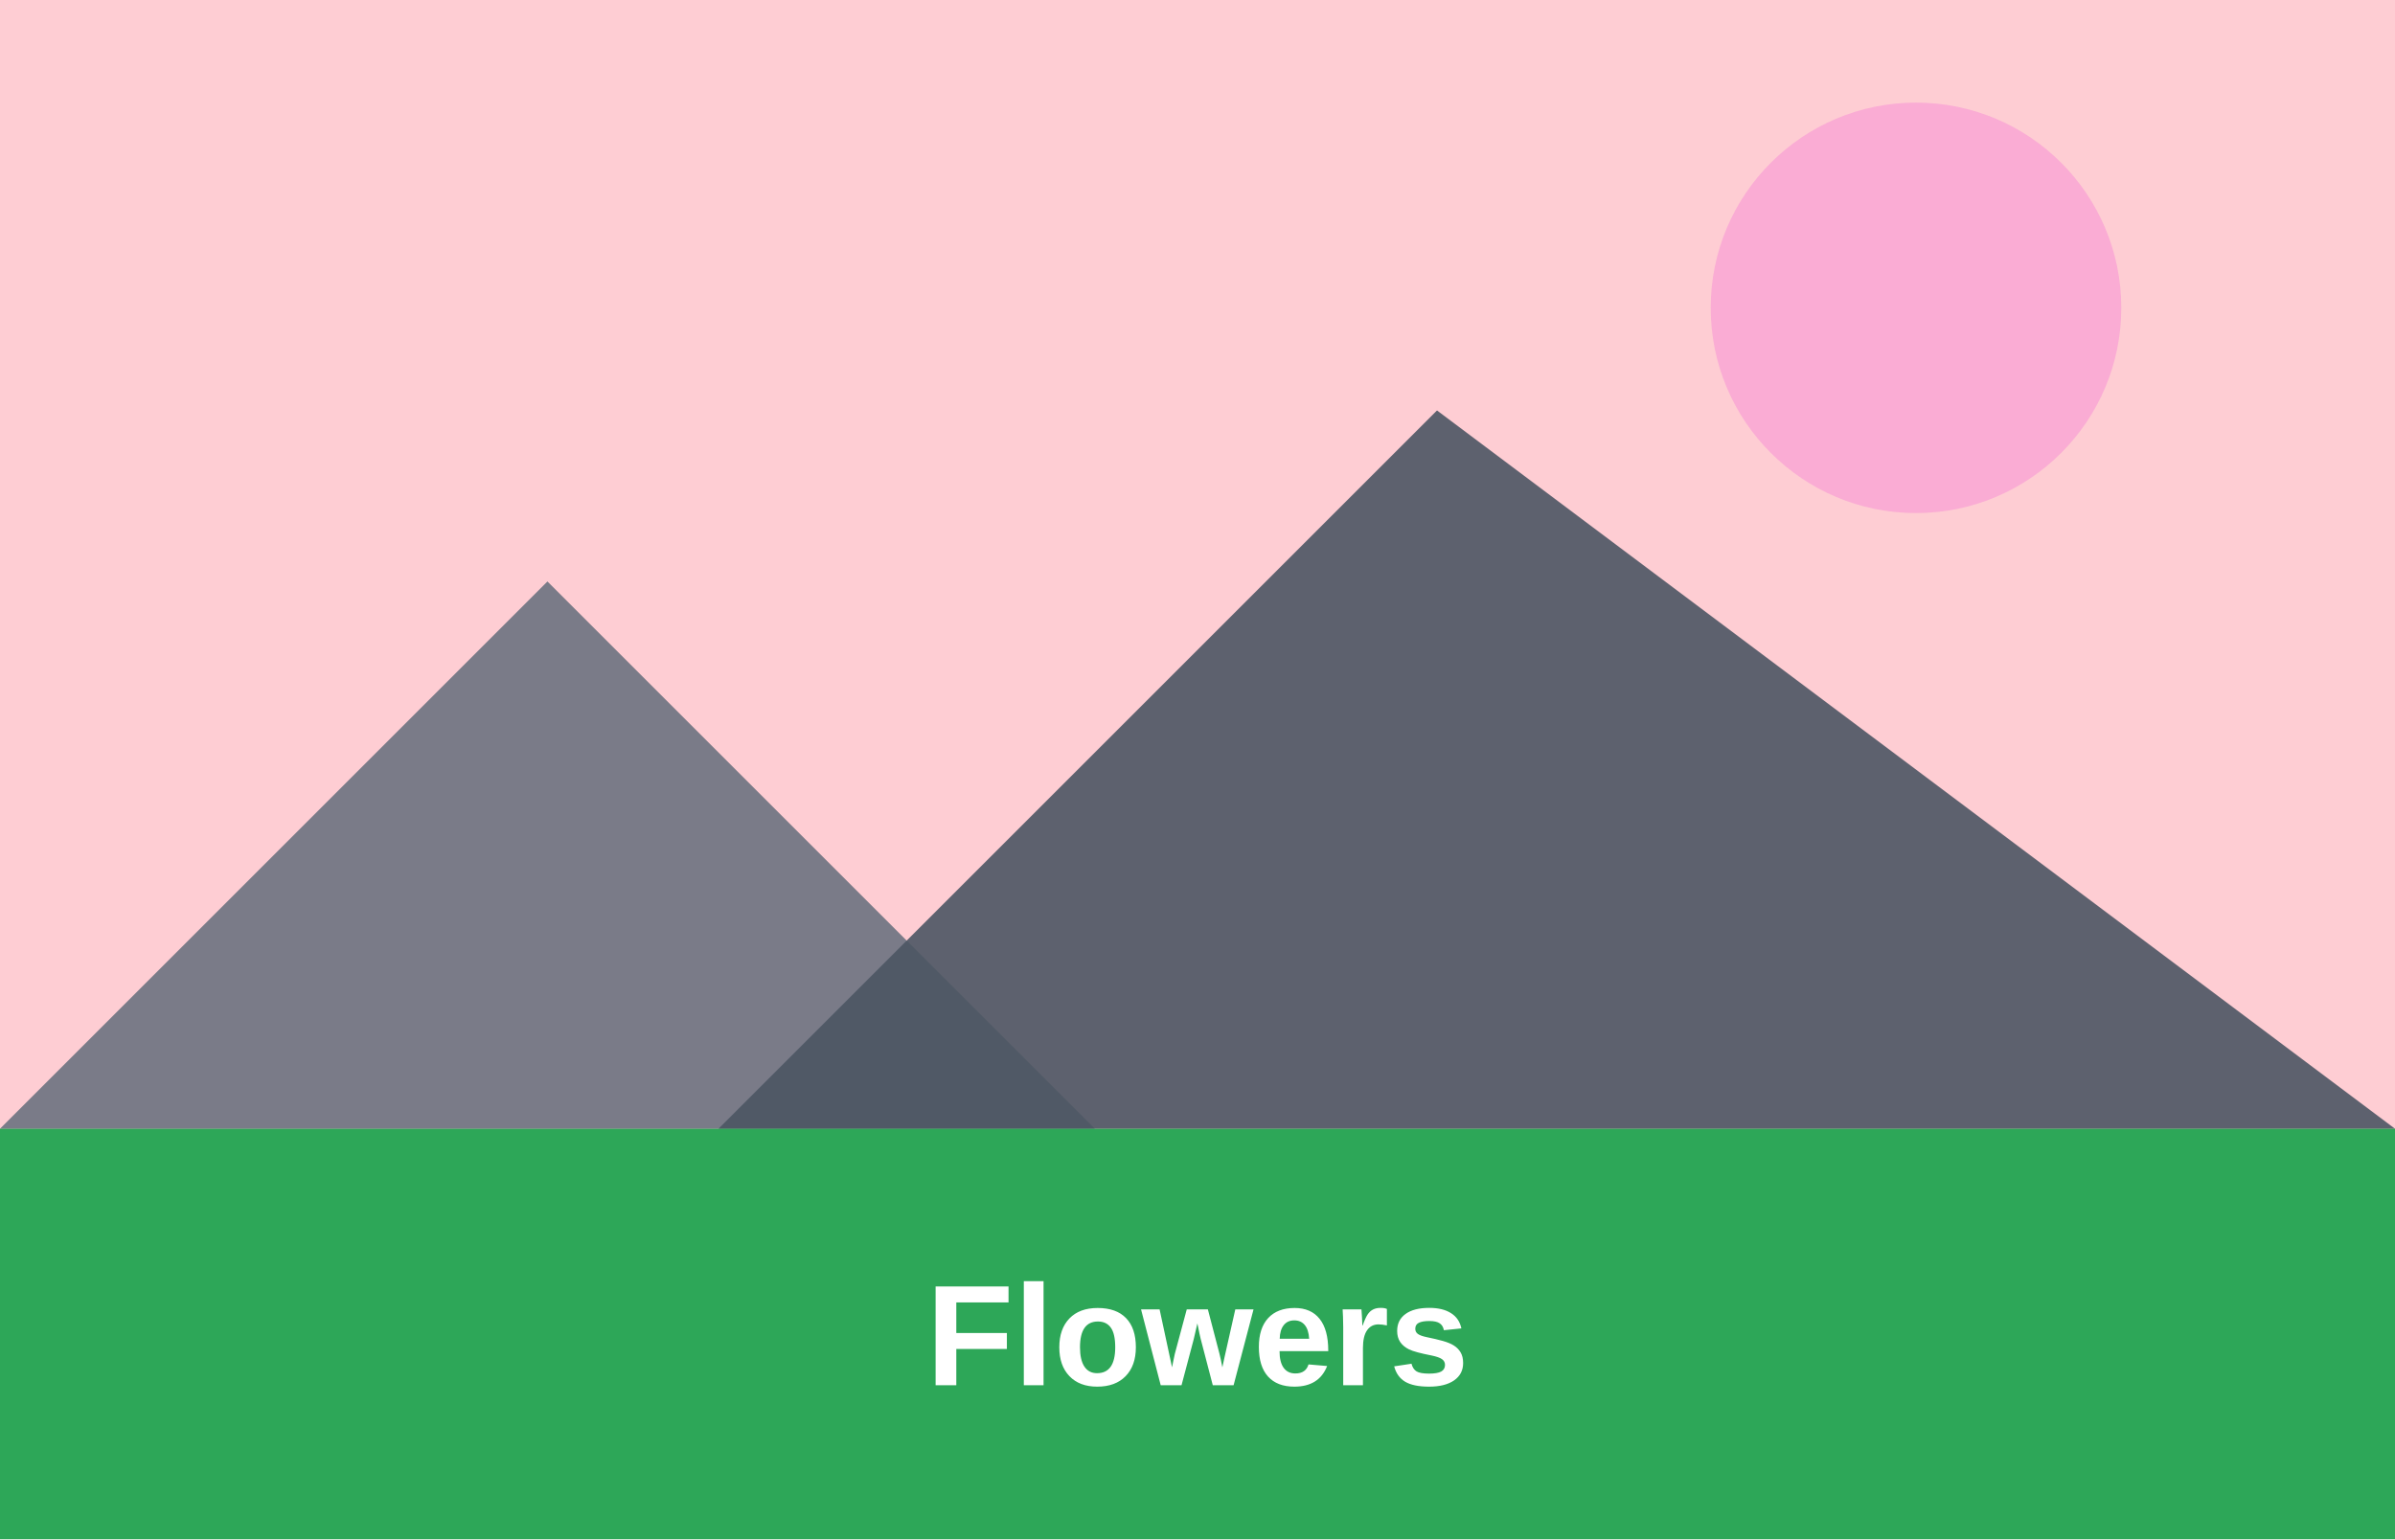
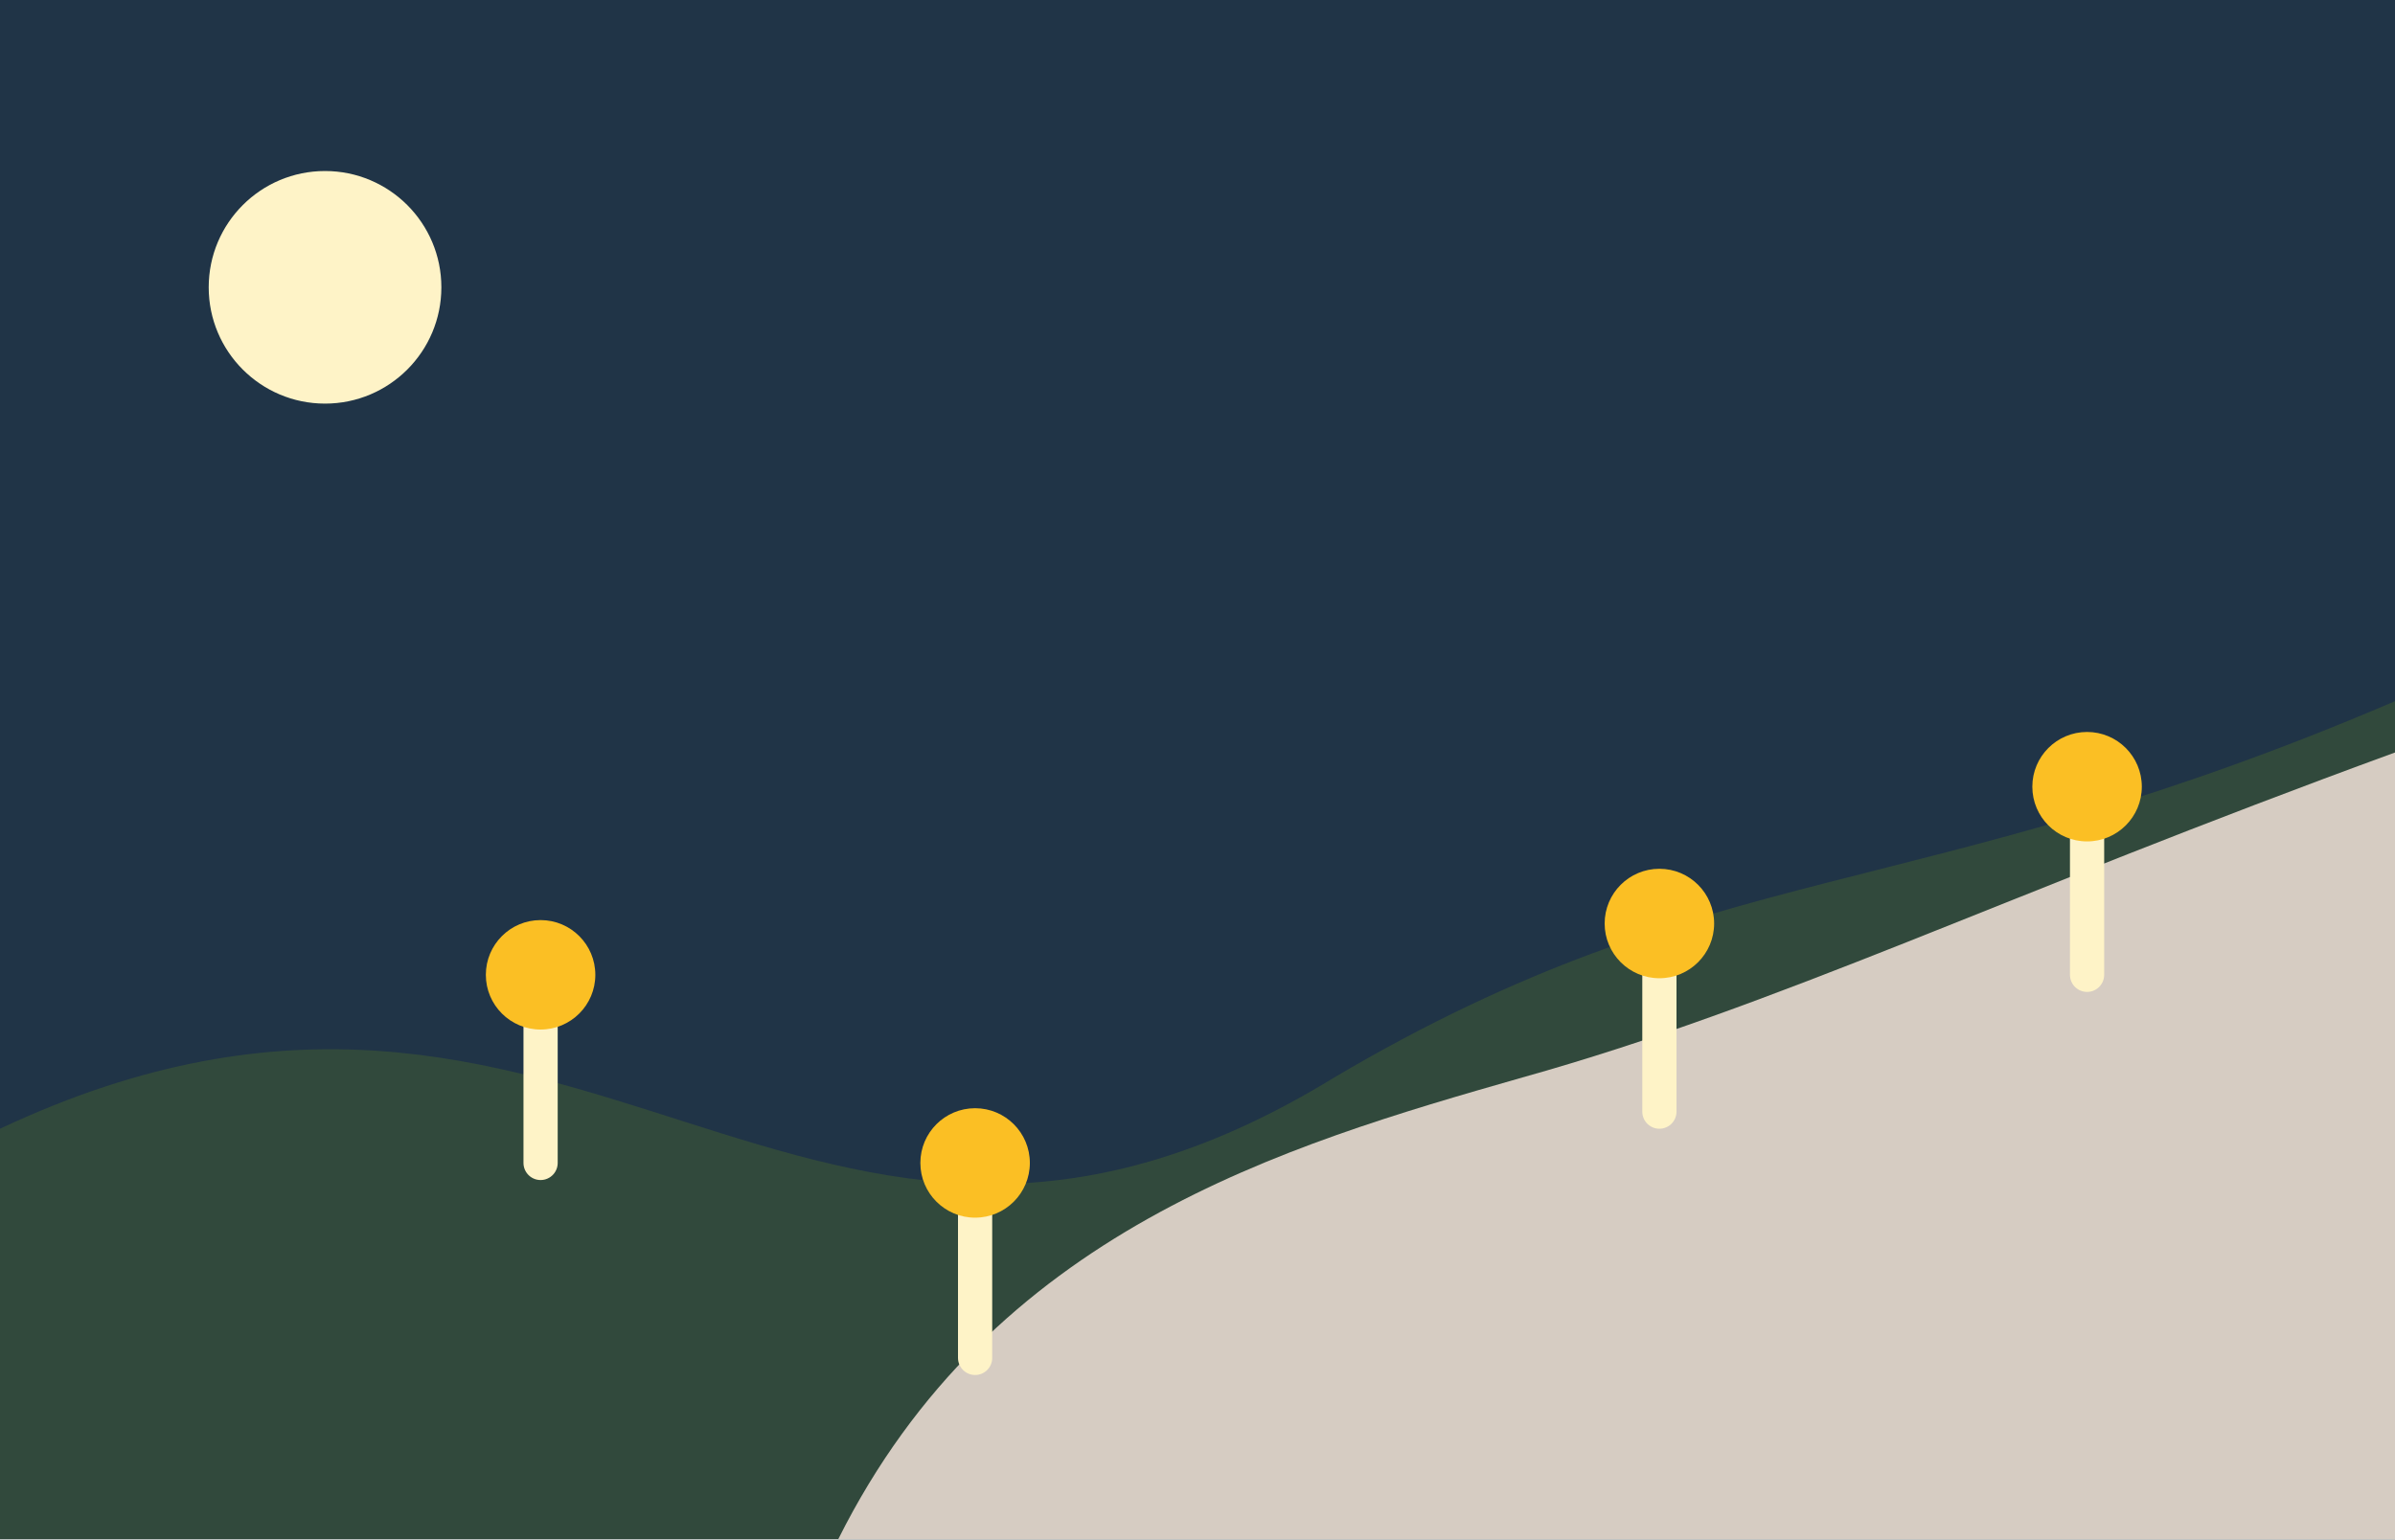
- <svg xmlns="http://www.w3.org/2000/svg" width="700" height="450" viewBox="0 0 700 450">
-   <rect width="700" height="450" fill="#fecdd3" />
-   <circle cx="560" cy="90" r="60" fill="#f9a8d4" opacity="0.9" />
-   <path d="M0 330 L160 170 L320 330 Z" fill="#6b7280" opacity="0.9" />
-   <path d="M210 330 L420 120 L700 330 Z" fill="#4b5563" opacity="0.9" />
-   <rect x="0" y="330" width="700" height="120" fill="#16a34a" opacity="0.9" />
-   <text x="350" y="405" text-anchor="middle" font-family="Arial" font-size="42" font-weight="bold" fill="#ffffff">Flowers</text>
+ <svg xmlns="http://www.w3.org/2000/svg" width="700" height="450" viewBox="0 0 700 450" role="img" aria-labelledby="title desc">
+   <rect width="700" height="450" fill="#203447" />
+   <circle cx="95" cy="84" r="34" fill="#fef3c7" />
+   <path d="M0 330C170 250 235 410 390 315C500 250 560 265 700 205V450H0Z" fill="#31493c" />
+   <path d="M245 450C290 360 375 335 445 315C520 294 585 262 700 220V450Z" fill="#d6ccc2" />
+   <g stroke="#fef3c7" stroke-width="10" stroke-linecap="round">
+     <path d="M158 290V340" />
+     <path d="M285 345V397" />
+     <path d="M485 275V325" />
+     <path d="M610 235V285" />
+   </g>
+   <g fill="#fbbf24">
+     <circle cx="158" cy="285" r="16" />
+     <circle cx="285" cy="340" r="16" />
+     <circle cx="485" cy="270" r="16" />
+     <circle cx="610" cy="230" r="16" />
+   </g>
</svg>
